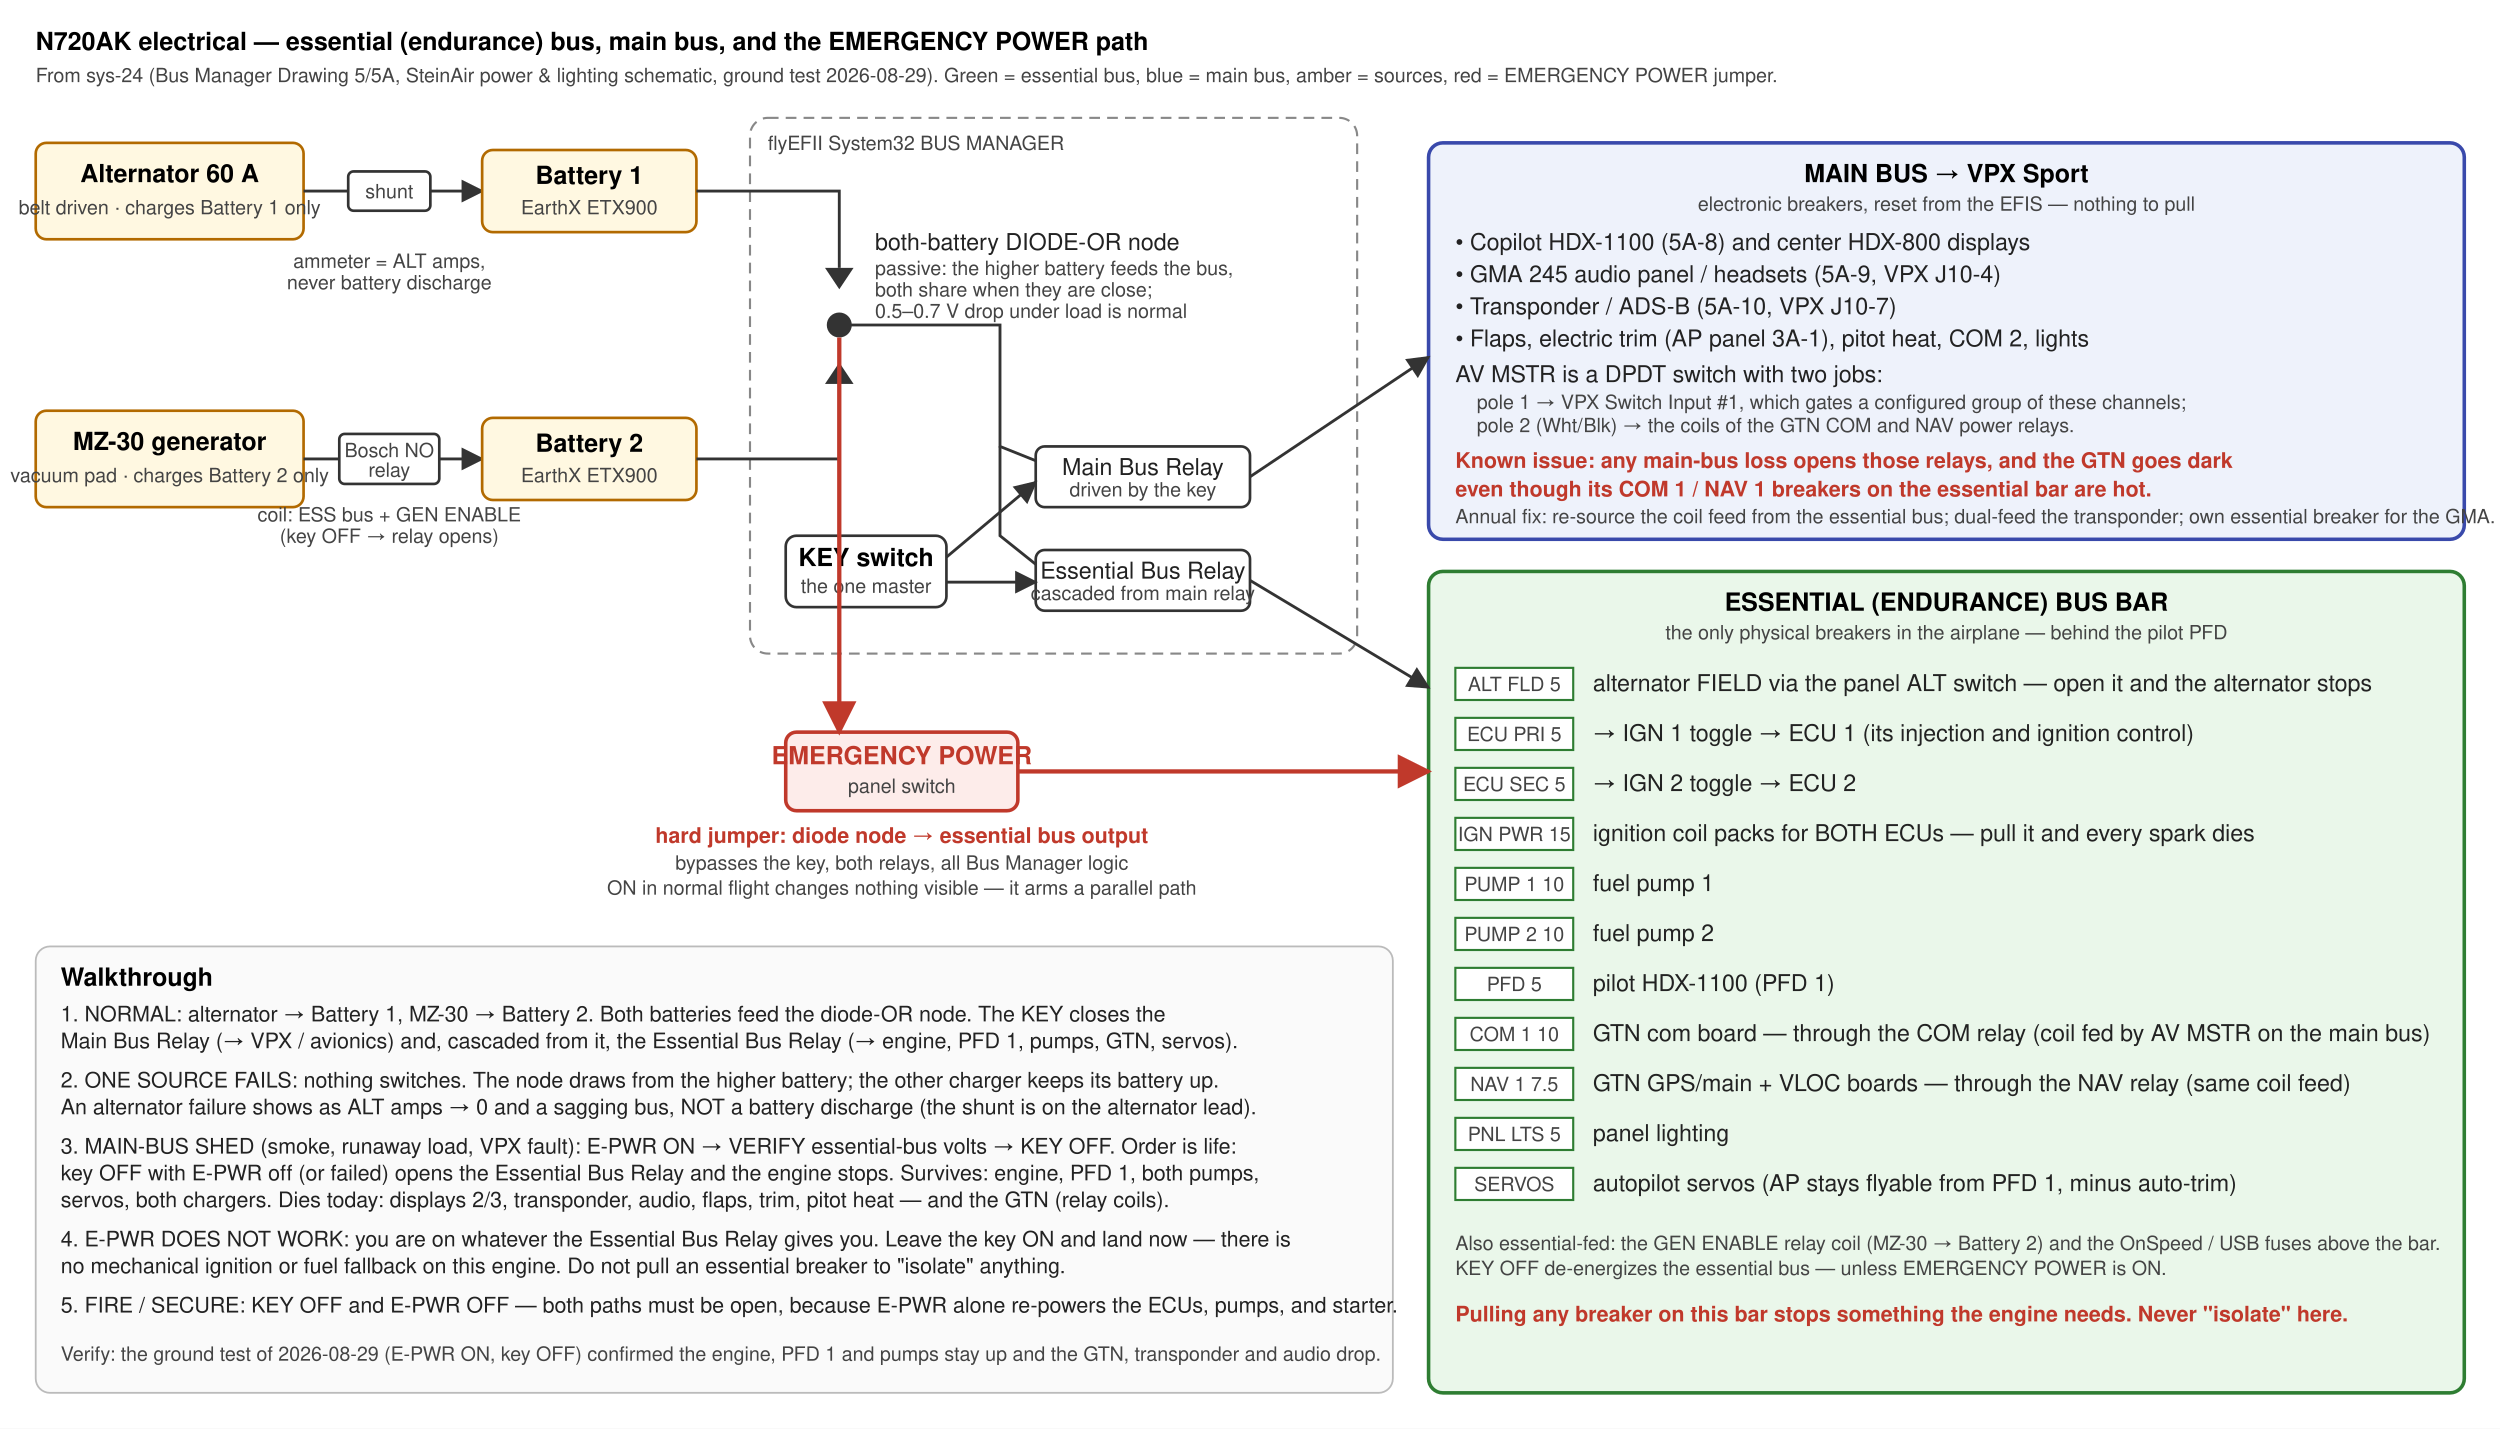
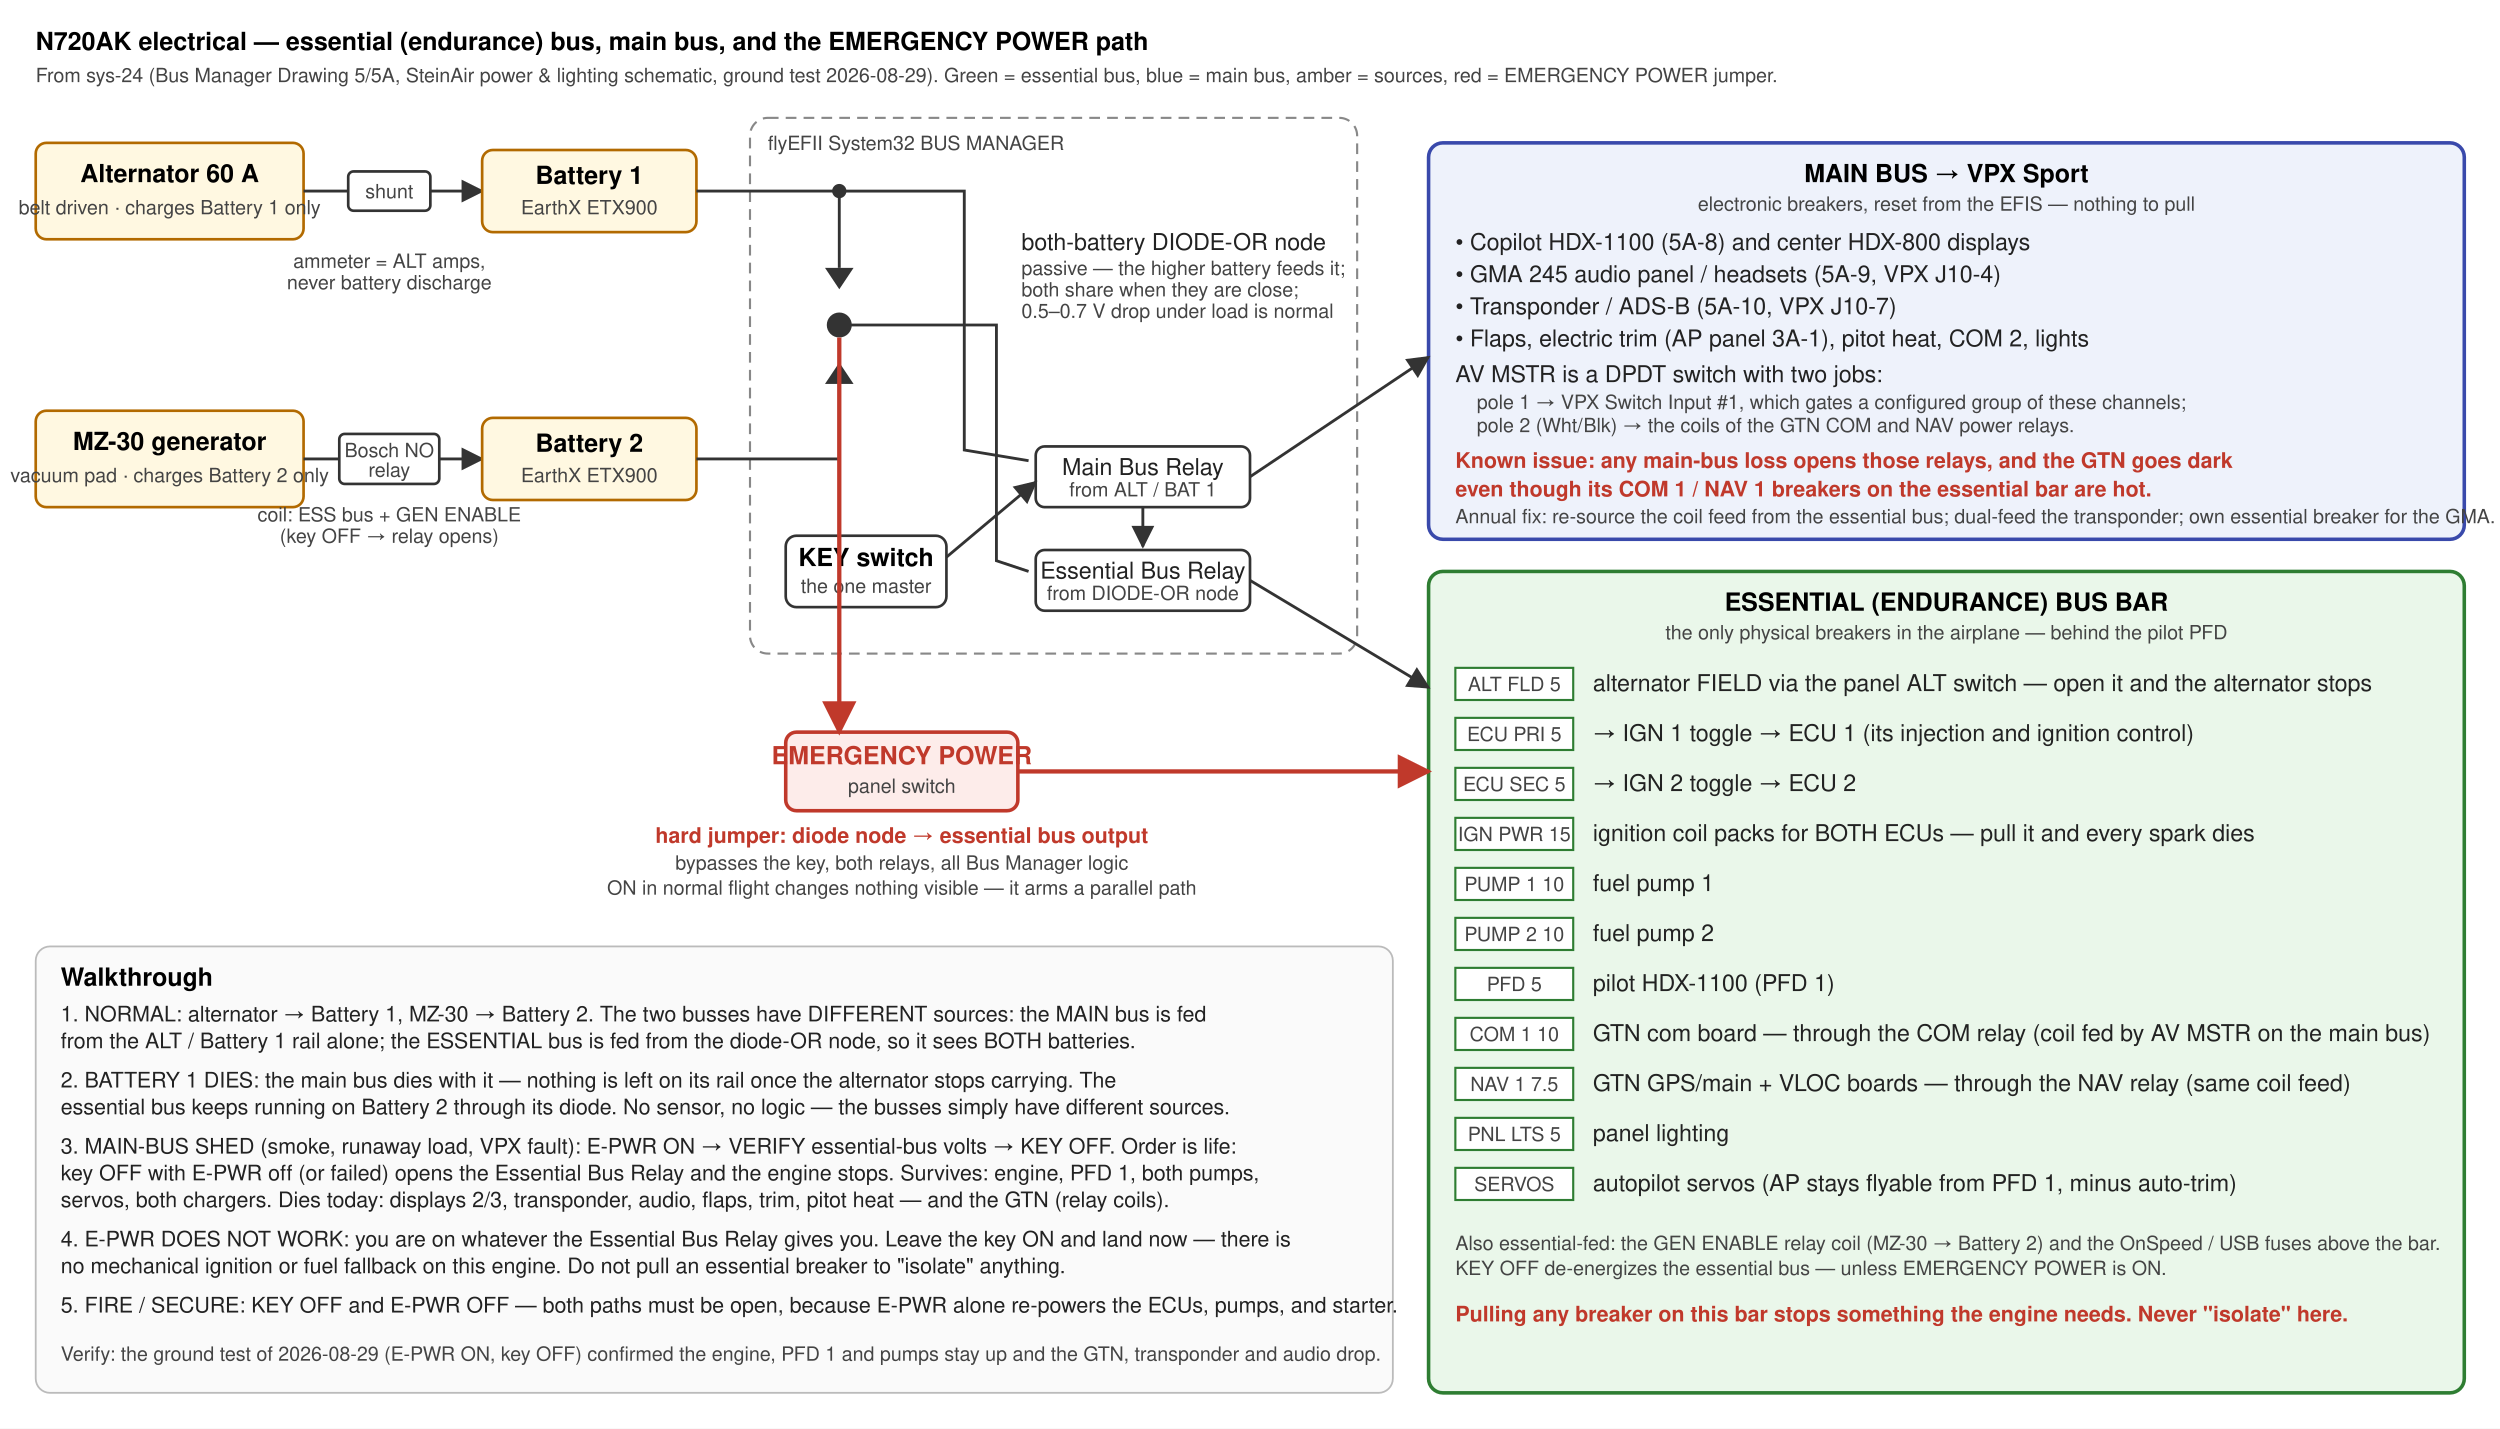
<svg xmlns="http://www.w3.org/2000/svg" viewBox="0 0 1400 800" width="1400" height="800" font-family="Helvetica, Arial, sans-serif" font-size="13">
  <defs>
    <marker id="arr" viewBox="0 0 10 10" refX="9" refY="5" markerWidth="8" markerHeight="8" orient="auto-start-reverse">
      <path d="M0,0 L10,5 L0,10 z" fill="#333" />
    </marker>
    <marker id="arrR" viewBox="0 0 10 10" refX="9" refY="5" markerWidth="8" markerHeight="8" orient="auto-start-reverse">
      <path d="M0,0 L10,5 L0,10 z" fill="#c0392b" />
    </marker>
    <style>
      .box{fill:#fff;stroke:#333;stroke-width:1.5}
      .ess{fill:#eaf7ea;stroke:#2e7d32;stroke-width:2}
      .main{fill:#eef2fb;stroke:#3949ab;stroke-width:2}
      .src{fill:#fff8e1;stroke:#b26a00;stroke-width:1.5}
      .bm{fill:none;stroke:#888;stroke-width:1.2;stroke-dasharray:6 4}
      .w{fill:none;stroke:#333;stroke-width:1.6;marker-end:url(#arr)}
      .wn{fill:none;stroke:#333;stroke-width:1.6}
      .epwr{fill:none;stroke:#c0392b;stroke-width:2.4;marker-end:url(#arrR)}
      .t{fill:#222}
      .h{font-weight:bold;font-size:14px}
      .s{font-size:11px;fill:#444}
      .call{font-size:12px;fill:#c0392b;font-weight:bold}
      .brk{fill:#fff;stroke:#2e7d32;stroke-width:1.2}
      .wt{font-size:12px;fill:#222}
    </style>
  </defs>
  <rect x="0" y="0" width="1400" height="800" fill="#fff" />
  <text x="20" y="28" class="h" font-size="18">N720AK electrical — essential (endurance) bus, main bus, and the EMERGENCY POWER path</text>
  <text x="20" y="46" class="s">From sys-24 (Bus Manager Drawing 5/5A, SteinAir power &amp; lighting schematic, ground test 2026-08-29). Green = essential bus, blue = main bus, amber = sources, red = EMERGENCY POWER jumper.</text>
  <rect x="20" y="80" width="150" height="54" rx="6" class="src" />
  <text x="95" y="102" text-anchor="middle" class="h">Alternator 60 A</text>
  <text x="95" y="120" text-anchor="middle" class="s">belt driven · charges Battery 1 only</text>
  <rect x="20" y="230" width="150" height="54" rx="6" class="src" />
  <text x="95" y="252" text-anchor="middle" class="h">MZ-30 generator</text>
  <text x="95" y="270" text-anchor="middle" class="s">vacuum pad · charges Battery 2 only</text>
  <rect x="195" y="96" width="46" height="22" rx="3" class="box" />
  <text x="218" y="111" text-anchor="middle" class="s">shunt</text>
  <path d="M170 107 L195 107" class="wn" />
  <path d="M241 107 L270 107" class="w" />
  <text x="218" y="150" text-anchor="middle" class="s">ammeter = ALT amps,</text>
  <text x="218" y="162" text-anchor="middle" class="s">never battery discharge</text>
  <rect x="190" y="243" width="56" height="28" rx="3" class="box" />
  <text x="218" y="256" text-anchor="middle" class="s">Bosch NO</text>
  <text x="218" y="267" text-anchor="middle" class="s">relay</text>
  <path d="M170 257 L190 257" class="wn" />
  <path d="M246 257 L270 257" class="w" />
  <text x="218" y="292" text-anchor="middle" class="s">coil: ESS bus + GEN ENABLE</text>
  <text x="218" y="304" text-anchor="middle" class="s">(key OFF → relay opens)</text>
  <rect x="270" y="84" width="120" height="46" rx="6" class="src" />
  <text x="330" y="103" text-anchor="middle" class="h">Battery 1</text>
  <text x="330" y="120" text-anchor="middle" class="s">EarthX ETX900</text>
  <rect x="270" y="234" width="120" height="46" rx="6" class="src" />
  <text x="330" y="253" text-anchor="middle" class="h">Battery 2</text>
  <text x="330" y="270" text-anchor="middle" class="s">EarthX ETX900</text>
  <rect x="420" y="66" width="340" height="300" rx="10" class="bm" />
  <text x="430" y="84" class="s">flyEFII System32 BUS MANAGER</text>
  <path d="M390 107 L470 107 L470 150" class="wn" />
  <path d="M390 257 L470 257 L470 215" class="wn" />
  <polygon points="462,150 478,150 470,162" fill="#333" />
  <polygon points="462,215 478,215 470,203" fill="#333" />
  <circle cx="470" cy="182" r="7" fill="#333" />
-   <text x="490" y="140" class="t">both-battery DIODE-OR node</text>
-   <text x="490" y="154" class="s">passive: the higher battery feeds the bus,</text>
-   <text x="490" y="166" class="s">both share when they are close;</text>
-   <text x="490" y="178" class="s">0.5–0.7 V drop under load is normal</text>
+   <text x="572" y="140" class="t">both-battery DIODE-OR node</text>
+   <text x="572" y="154" class="s">passive — the higher battery feeds it;</text>
+   <text x="572" y="166" class="s">both share when they are close;</text>
+   <text x="572" y="178" class="s">0.5–0.7 V drop under load is normal</text>
  <rect x="440" y="300" width="90" height="40" rx="6" class="box" />
  <text x="485" y="317" text-anchor="middle" class="h">KEY switch</text>
  <text x="485" y="332" text-anchor="middle" class="s">the one master</text>
  <rect x="580" y="250" width="120" height="34" rx="5" class="box" />
  <text x="640" y="266" text-anchor="middle" class="t">Main Bus Relay</text>
-   <text x="640" y="278" text-anchor="middle" class="s">driven by the key</text>
+   <text x="640" y="278" text-anchor="middle" class="s">from ALT / BAT 1</text>
  <rect x="580" y="308" width="120" height="34" rx="5" class="box" />
  <text x="640" y="324" text-anchor="middle" class="t">Essential Bus Relay</text>
-   <text x="640" y="336" text-anchor="middle" class="s">cascaded from main relay</text>
+   <text x="640" y="336" text-anchor="middle" class="s">from DIODE-OR node</text>
  <path d="M530 312 L580 270" class="w" />
-   <path d="M530 326 L580 326" class="w" />
-   <path d="M470 182 L560 182 L560 250 L580 258" class="wn" />
-   <path d="M560 250 L560 300 L580 316" class="wn" />
+   <circle cx="470" cy="107" r="4" fill="#333" />
+   <path d="M470 107 L540 107 L540 252 L576 258" class="wn" />
+   <path d="M470 182 L558 182 L558 314 L576 320" class="wn" />
+   <path d="M640 284 L640 306" class="w" />
  <rect x="800" y="80" width="580" height="222" rx="8" class="main" />
  <text x="1090" y="102" text-anchor="middle" class="h">MAIN BUS → VPX Sport</text>
  <text x="1090" y="118" text-anchor="middle" class="s">electronic breakers, reset from the EFIS — nothing to pull</text>
  <text x="815" y="140" class="t">• Copilot HDX-1100 (5A-8) and center HDX-800 displays</text>
  <text x="815" y="158" class="t">• GMA 245 audio panel / headsets (5A-9, VPX J10-4)</text>
  <text x="815" y="176" class="t">• Transponder / ADS-B (5A-10, VPX J10-7)</text>
  <text x="815" y="194" class="t">• Flaps, electric trim (AP panel 3A-1), pitot heat, COM 2, lights</text>
  <text x="815" y="214" class="t">AV MSTR is a DPDT switch with two jobs:</text>
  <text x="827" y="229" class="s">pole 1 → VPX Switch Input #1, which gates a configured group of these channels;</text>
  <text x="827" y="242" class="s">pole 2 (Wht/Blk) → the coils of the GTN COM and NAV power relays.</text>
  <text x="815" y="262" class="call">Known issue: any main-bus loss opens those relays, and the GTN goes dark</text>
  <text x="815" y="278" class="call">even though its COM 1 / NAV 1 breakers on the essential bar are hot.</text>
  <text x="815" y="293" class="s">Annual fix: re-source the coil feed from the essential bus; dual-feed the transponder; own essential breaker for the GMA.</text>
  <path d="M700 267 L800 200" class="w" />
  <rect x="800" y="320" width="580" height="460" rx="8" class="ess" />
  <text x="1090" y="342" text-anchor="middle" class="h">ESSENTIAL (ENDURANCE) BUS BAR</text>
  <text x="1090" y="358" text-anchor="middle" class="s">the only physical breakers in the airplane — behind the pilot PFD</text>
  <path d="M700 325 L800 385" class="w" />
  <g class="t">
    <rect x="815" y="374" width="66" height="18" class="brk" />
    <text x="848" y="387" text-anchor="middle" class="s">ALT FLD 5</text>
    <text x="892" y="387">alternator FIELD via the panel ALT switch — open it and the alternator stops</text>
    <rect x="815" y="402" width="66" height="18" class="brk" />
    <text x="848" y="415" text-anchor="middle" class="s">ECU PRI 5</text>
    <text x="892" y="415">→ IGN 1 toggle → ECU 1 (its injection and ignition control)</text>
    <rect x="815" y="430" width="66" height="18" class="brk" />
    <text x="848" y="443" text-anchor="middle" class="s">ECU SEC 5</text>
    <text x="892" y="443">→ IGN 2 toggle → ECU 2</text>
    <rect x="815" y="458" width="66" height="18" class="brk" />
    <text x="848" y="471" text-anchor="middle" class="s">IGN PWR 15</text>
    <text x="892" y="471">ignition coil packs for BOTH ECUs — pull it and every spark dies</text>
    <rect x="815" y="486" width="66" height="18" class="brk" />
    <text x="848" y="499" text-anchor="middle" class="s">PUMP 1 10</text>
    <text x="892" y="499">fuel pump 1</text>
    <rect x="815" y="514" width="66" height="18" class="brk" />
    <text x="848" y="527" text-anchor="middle" class="s">PUMP 2 10</text>
    <text x="892" y="527">fuel pump 2</text>
    <rect x="815" y="542" width="66" height="18" class="brk" />
    <text x="848" y="555" text-anchor="middle" class="s">PFD 5</text>
    <text x="892" y="555">pilot HDX-1100 (PFD 1)</text>
    <rect x="815" y="570" width="66" height="18" class="brk" />
    <text x="848" y="583" text-anchor="middle" class="s">COM 1 10</text>
    <text x="892" y="583">GTN com board — through the COM relay (coil fed by AV MSTR on the main bus)</text>
    <rect x="815" y="598" width="66" height="18" class="brk" />
    <text x="848" y="611" text-anchor="middle" class="s">NAV 1 7.5</text>
    <text x="892" y="611">GTN GPS/main + VLOC boards — through the NAV relay (same coil feed)</text>
    <rect x="815" y="626" width="66" height="18" class="brk" />
    <text x="848" y="639" text-anchor="middle" class="s">PNL LTS 5</text>
    <text x="892" y="639">panel lighting</text>
    <rect x="815" y="654" width="66" height="18" class="brk" />
    <text x="848" y="667" text-anchor="middle" class="s">SERVOS</text>
    <text x="892" y="667">autopilot servos (AP stays flyable from PFD 1, minus auto-trim)</text>
    <text x="815" y="700" class="s">Also essential-fed: the GEN ENABLE relay coil (MZ-30 → Battery 2) and the OnSpeed / USB fuses above the bar.</text>
    <text x="815" y="714" class="s">KEY OFF de-energizes the essential bus — unless EMERGENCY POWER is ON.</text>
    <text x="815" y="740" class="call">Pulling any breaker on this bar stops something the engine needs. Never "isolate" here.</text>
  </g>
  <rect x="440" y="410" width="130" height="44" rx="6" fill="#fdecea" stroke="#c0392b" stroke-width="2" />
  <text x="505" y="428" text-anchor="middle" class="h" fill="#c0392b">EMERGENCY POWER</text>
  <text x="505" y="444" text-anchor="middle" class="s">panel switch</text>
  <path d="M470 189 L470 410" class="epwr" />
  <path d="M570 432 L800 432" class="epwr" />
  <text x="505" y="472" text-anchor="middle" class="call">hard jumper: diode node → essential bus output</text>
  <text x="505" y="487" text-anchor="middle" class="s">bypasses the key, both relays, all Bus Manager logic</text>
  <text x="505" y="501" text-anchor="middle" class="s">ON in normal flight changes nothing visible — it arms a parallel path</text>
  <rect x="20" y="530" width="760" height="250" rx="8" fill="#fafafa" stroke="#bbb" />
  <text x="34" y="552" class="h">Walkthrough</text>
-   <text x="34" y="572" class="wt">1. NORMAL: alternator → Battery 1, MZ-30 → Battery 2. Both batteries feed the diode-OR node. The KEY closes the</text>
-   <text x="34" y="587" class="wt">    Main Bus Relay (→ VPX / avionics) and, cascaded from it, the Essential Bus Relay (→ engine, PFD 1, pumps, GTN, servos).</text>
-   <text x="34" y="609" class="wt">2. ONE SOURCE FAILS: nothing switches. The node draws from the higher battery; the other charger keeps its battery up.</text>
-   <text x="34" y="624" class="wt">    An alternator failure shows as ALT amps → 0 and a sagging bus, NOT a battery discharge (the shunt is on the alternator lead).</text>
+   <text x="34" y="572" class="wt">1. NORMAL: alternator → Battery 1, MZ-30 → Battery 2. The two busses have DIFFERENT sources: the MAIN bus is fed</text>
+   <text x="34" y="587" class="wt">    from the ALT / Battery 1 rail alone; the ESSENTIAL bus is fed from the diode-OR node, so it sees BOTH batteries.</text>
+   <text x="34" y="609" class="wt">2. BATTERY 1 DIES: the main bus dies with it — nothing is left on its rail once the alternator stops carrying. The</text>
+   <text x="34" y="624" class="wt">    essential bus keeps running on Battery 2 through its diode. No sensor, no logic — the busses simply have different sources.</text>
  <text x="34" y="646" class="wt">3. MAIN-BUS SHED (smoke, runaway load, VPX fault):  E-PWR ON → VERIFY essential-bus volts → KEY OFF.  Order is life:</text>
  <text x="34" y="661" class="wt">    key OFF with E-PWR off (or failed) opens the Essential Bus Relay and the engine stops. Survives: engine, PFD 1, both pumps,</text>
  <text x="34" y="676" class="wt">    servos, both chargers. Dies today: displays 2/3, transponder, audio, flaps, trim, pitot heat — and the GTN (relay coils).</text>
  <text x="34" y="698" class="wt">4. E-PWR DOES NOT WORK: you are on whatever the Essential Bus Relay gives you. Leave the key ON and land now — there is</text>
  <text x="34" y="713" class="wt">    no mechanical ignition or fuel fallback on this engine. Do not pull an essential breaker to "isolate" anything.</text>
  <text x="34" y="735" class="wt">5. FIRE / SECURE: KEY OFF and E-PWR OFF — both paths must be open, because E-PWR alone re-powers the ECUs, pumps, and starter.</text>
  <text x="34" y="762" class="s">Verify: the ground test of 2026-08-29 (E-PWR ON, key OFF) confirmed the engine, PFD 1 and pumps stay up and the GTN, transponder and audio drop.</text>
</svg>
